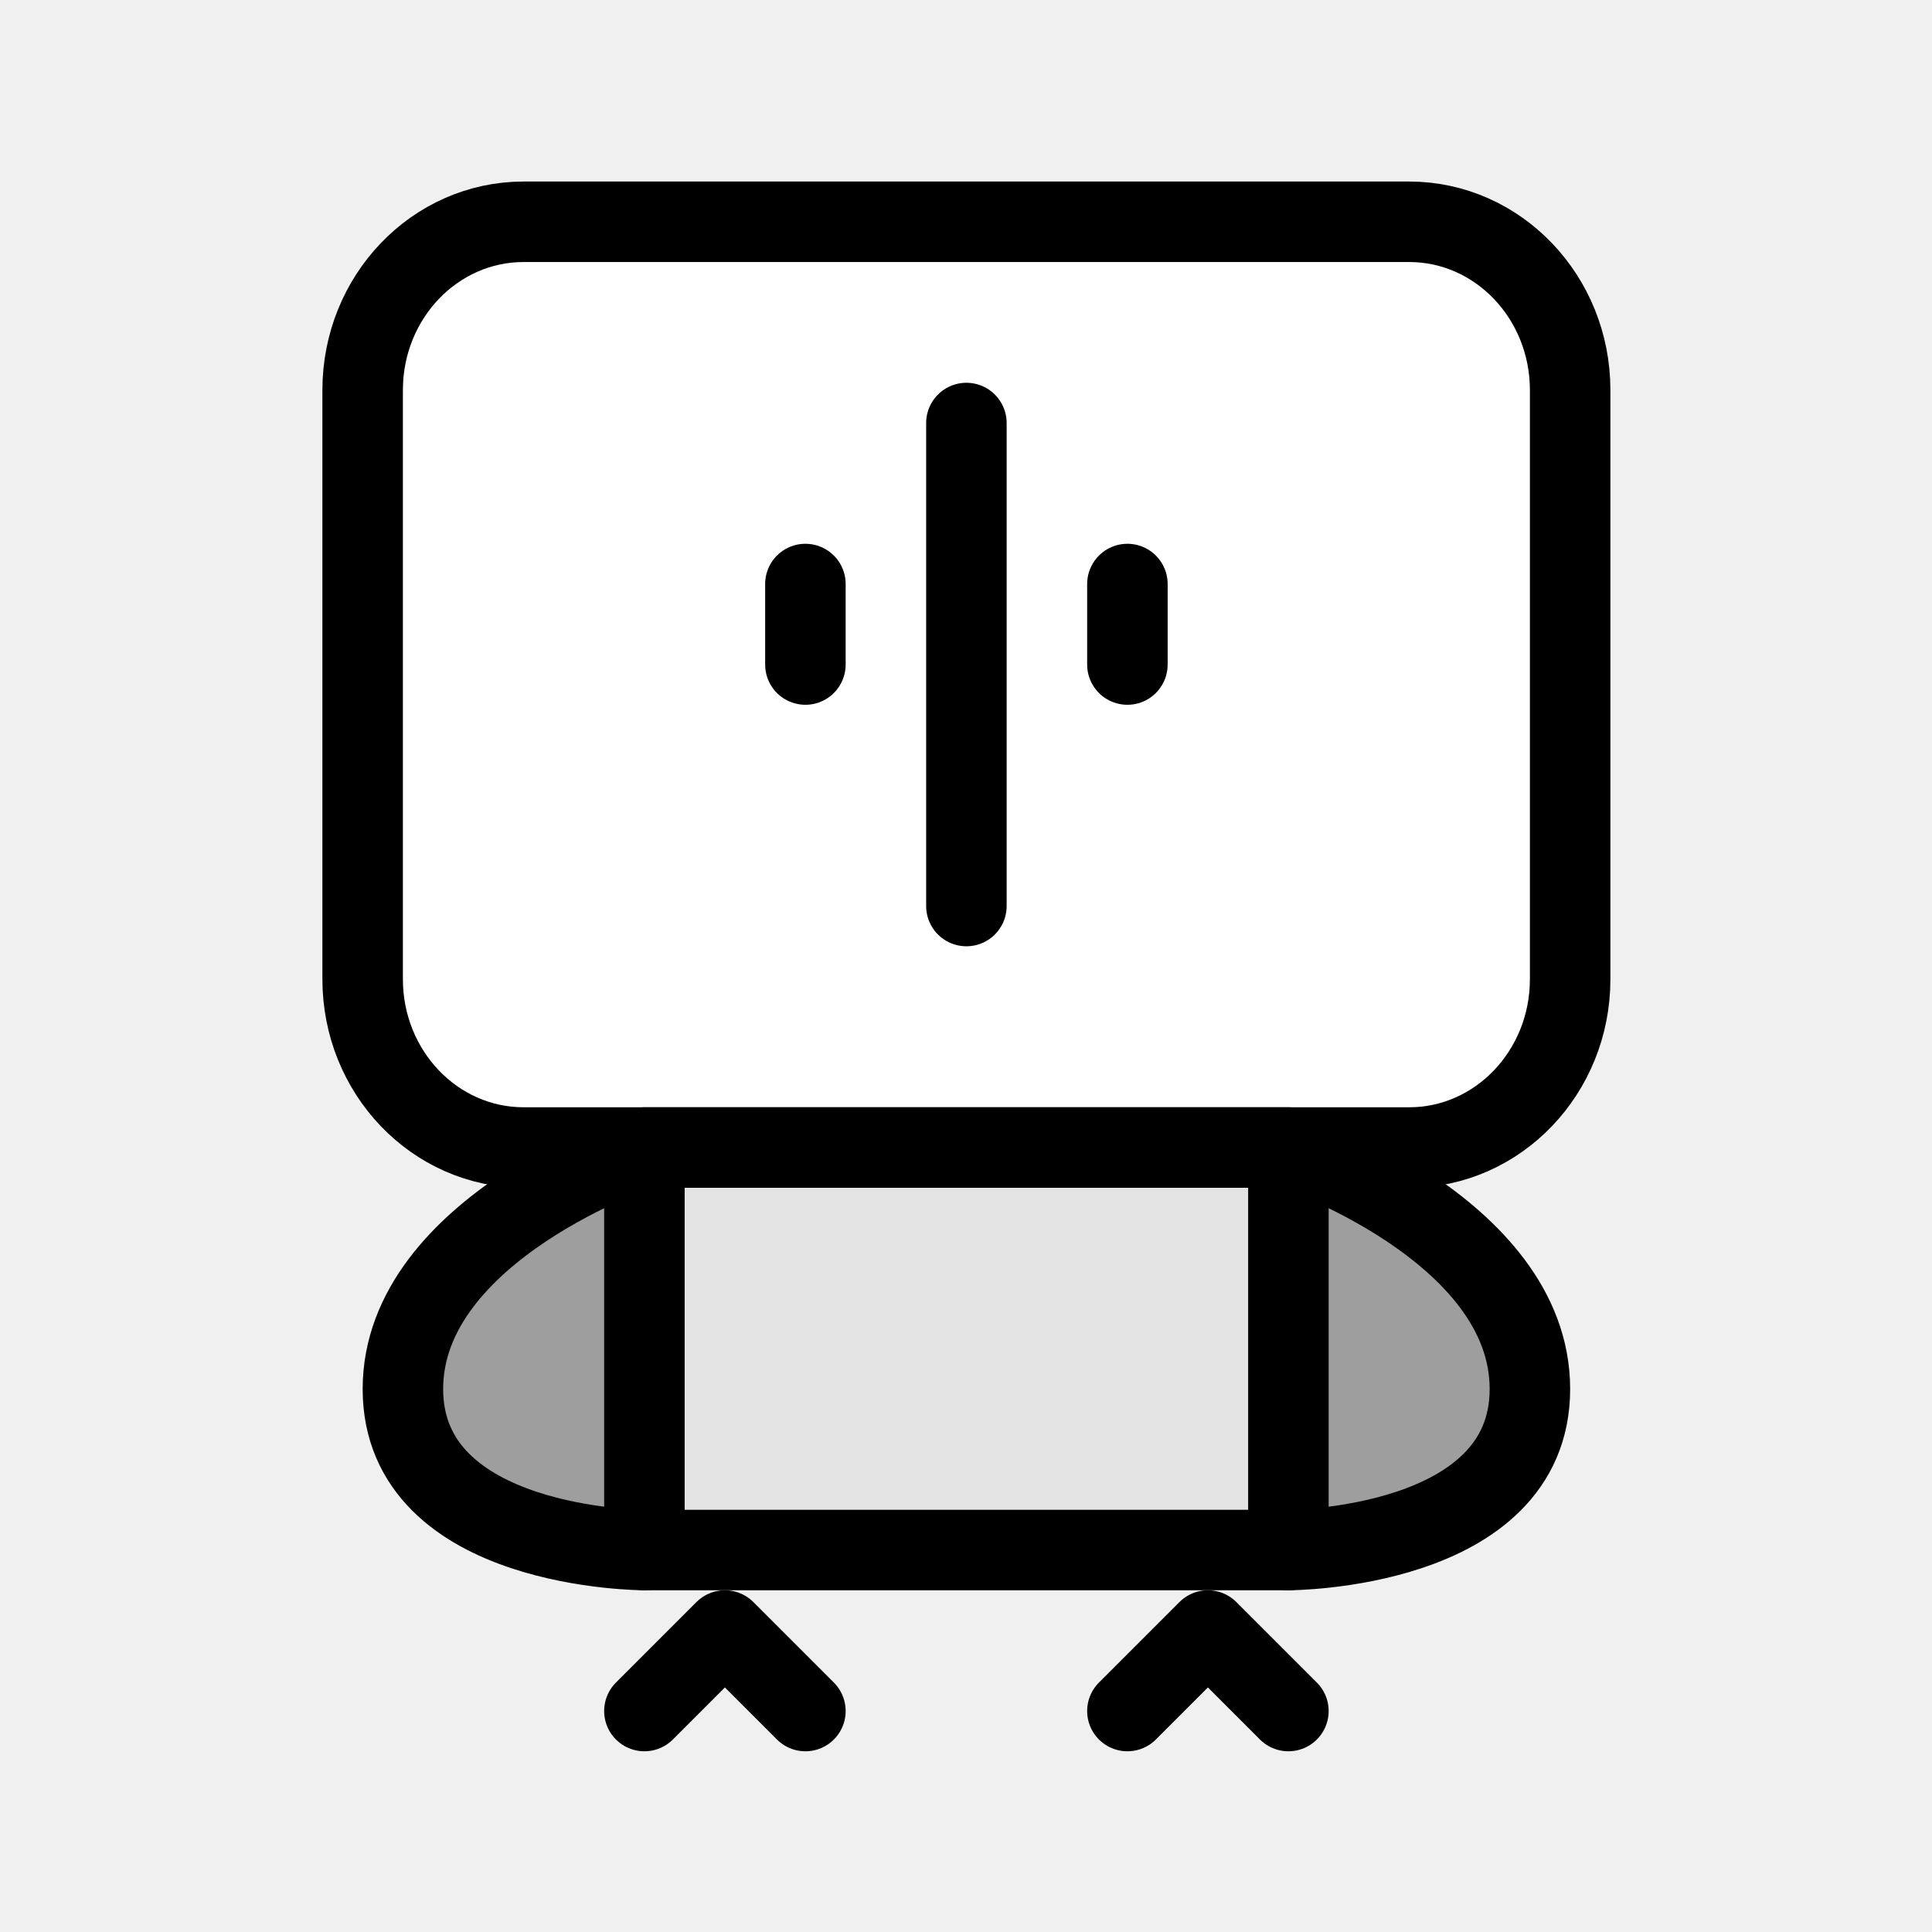
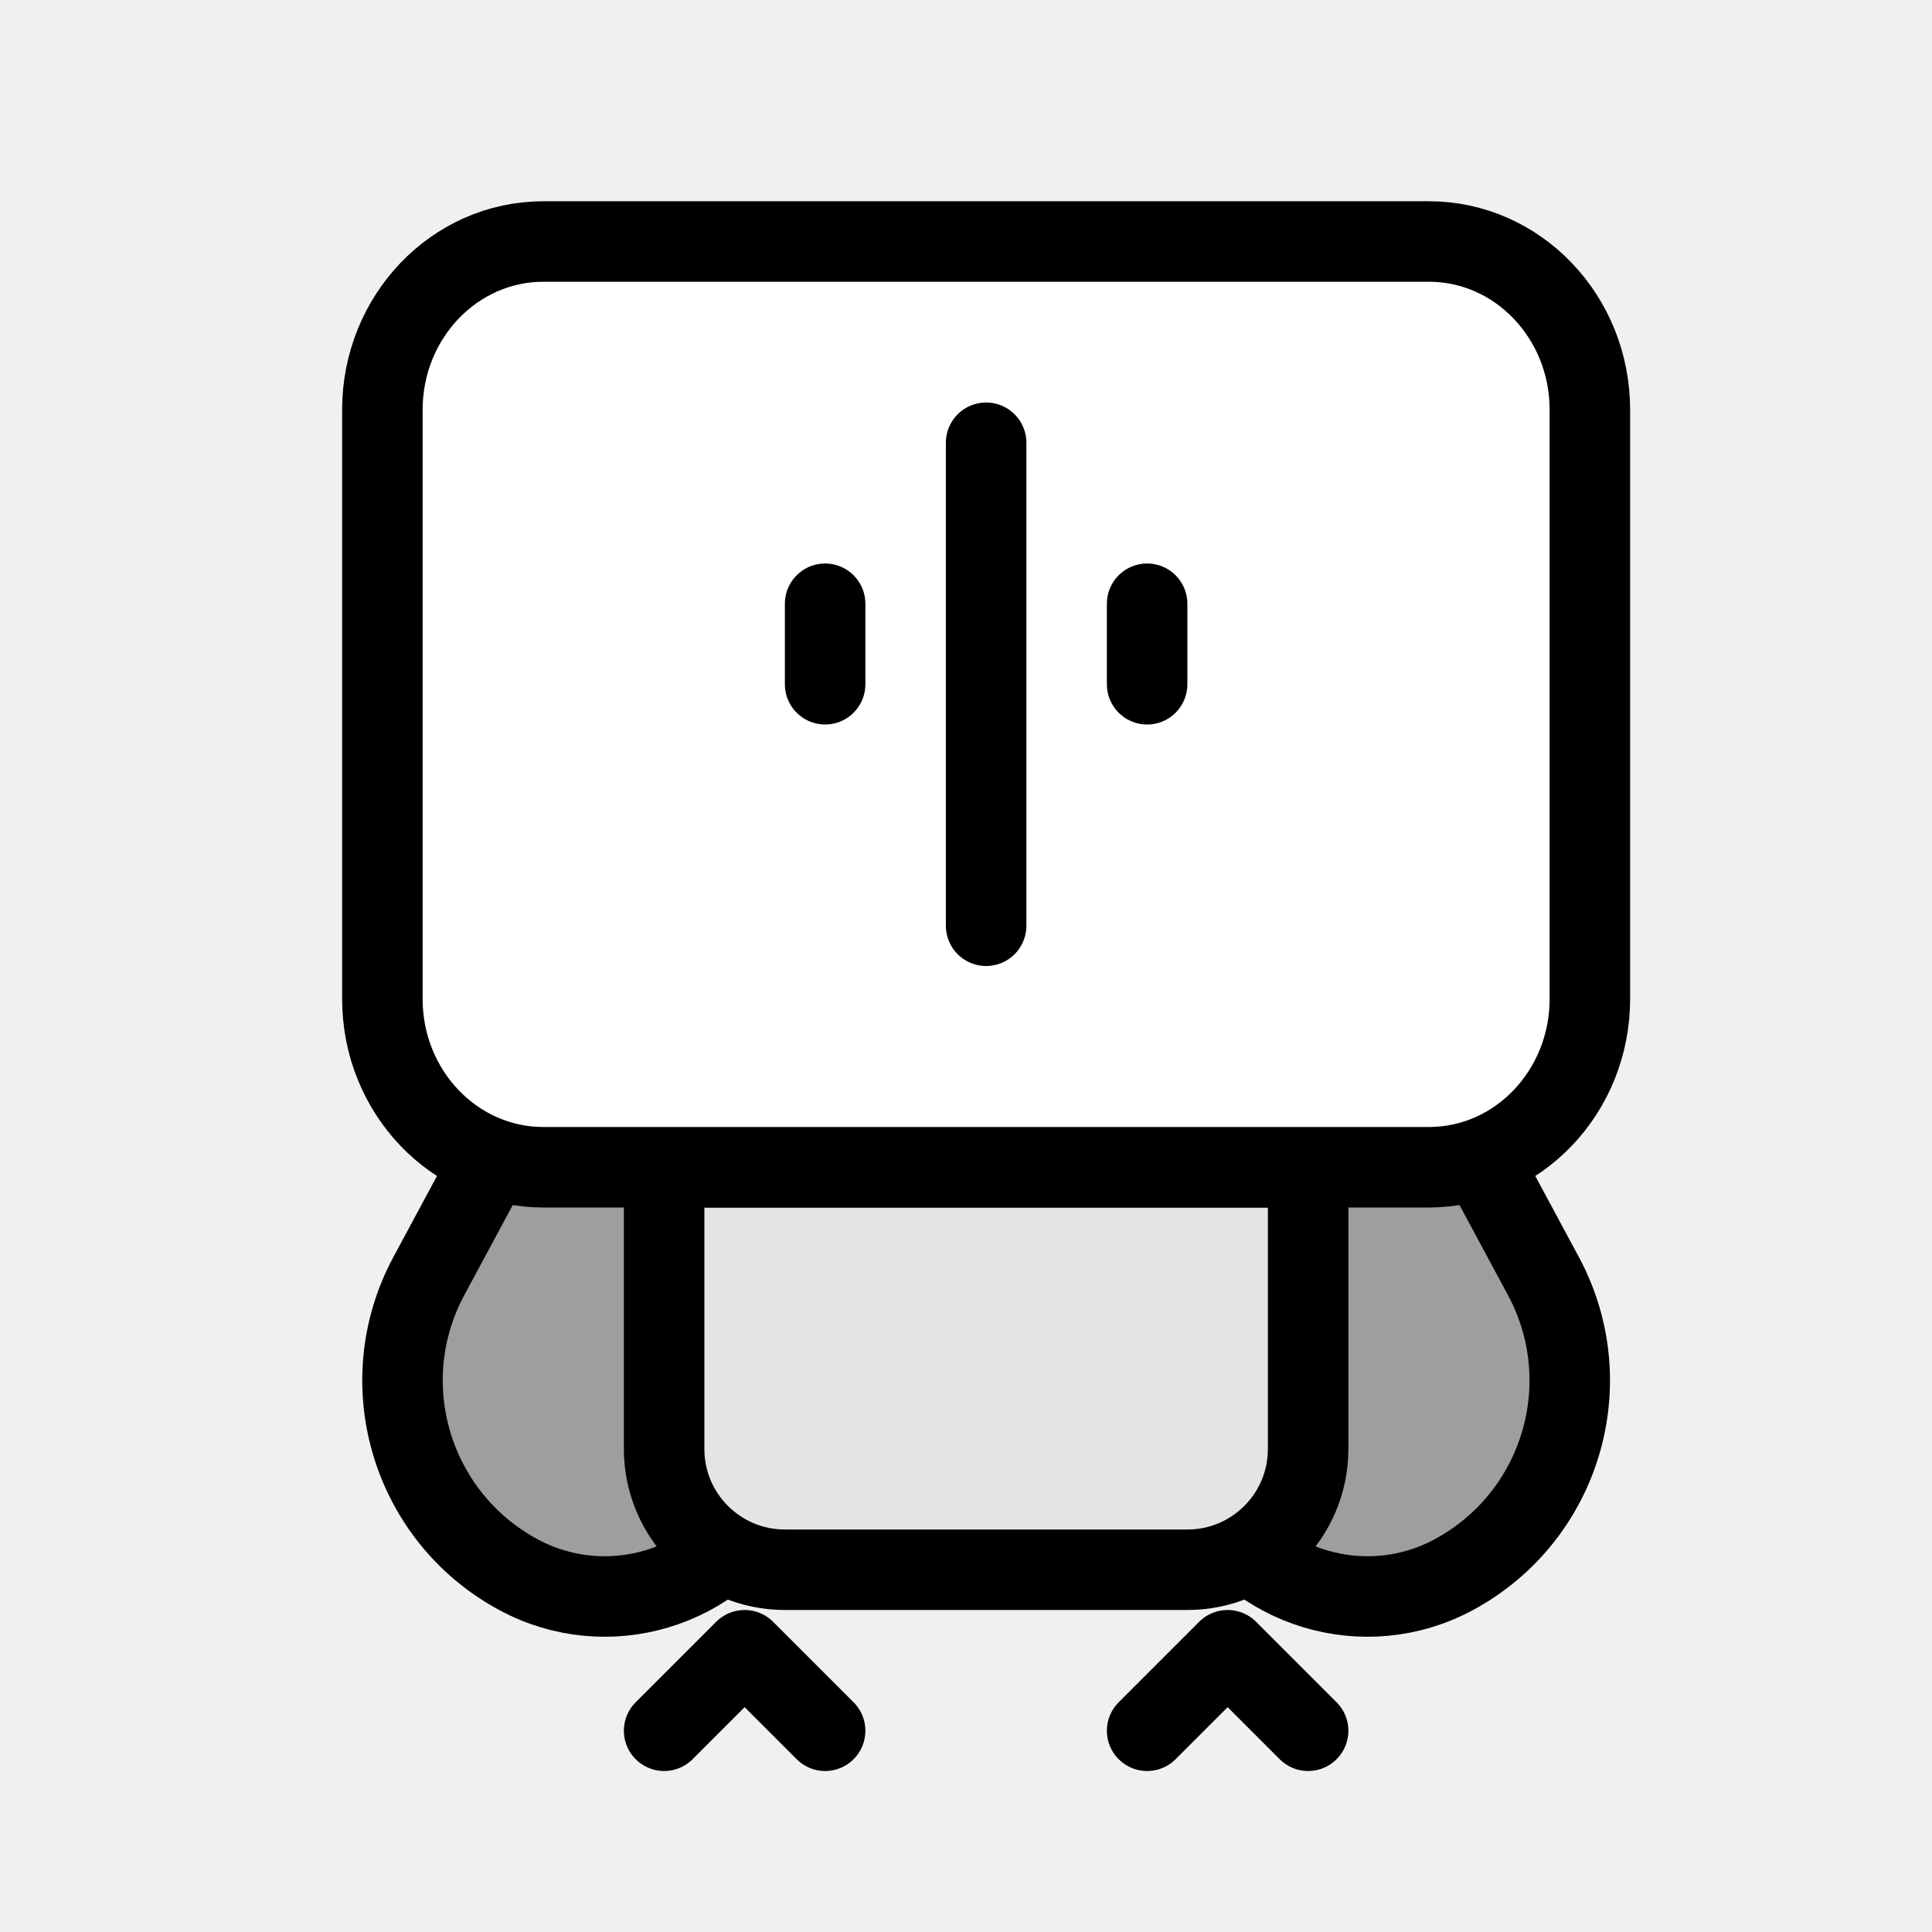
- <svg xmlns="http://www.w3.org/2000/svg" x="0px" y="0px" width="24px" height="24px" viewBox="0 0 24 24">
+ <svg xmlns="http://www.w3.org/2000/svg" x="0px" y="0px" width="48px" height="48px" viewBox="0 0 48 48">
  <g id="Layer 1">
-     <path id="Path" style="fill:#9e9e9e;fill-opacity:1;fill-rule:nonzero;opacity:1;stroke:#000000;stroke-linecap:round;stroke-linejoin:round;stroke-miterlimit:10;stroke-opacity:1;stroke-width:1;" d="M8.005,14.255 C8.005,14.255,5.005,15.255,5.005,17.255 C5.005,19.255,8.005,19.255,8.005,19.255" />
-     <path id="Path Copy" style="fill:#9e9e9e;fill-opacity:1;fill-rule:nonzero;opacity:1;stroke:#000000;stroke-linecap:round;stroke-linejoin:round;stroke-miterlimit:10;stroke-opacity:1;stroke-width:1;" d="M16.005,14.255 C16.005,14.255,19.005,15.255,19.005,17.255 C19.005,19.255,16.005,19.255,16.005,19.255" />
-     <path id="Path" style="fill:#ffffff;fill-opacity:1;fill-rule:evenodd;opacity:1;stroke:#000000;stroke-linecap:round;stroke-linejoin:round;stroke-miterlimit:10;stroke-opacity:1;stroke-width:1;" d="M4.505,4.846 C4.505,3.691,5.4,2.755,6.505,2.755 C6.505,2.755,17.505,2.755,17.505,2.755 C18.609,2.755,19.505,3.691,19.505,4.846 C19.505,4.846,19.505,12.164,19.505,12.164 C19.505,13.319,18.609,14.255,17.505,14.255 C17.505,14.255,6.505,14.255,6.505,14.255 C5.4,14.255,4.505,13.319,4.505,12.164 C4.505,12.164,4.505,4.846,4.505,4.846 z" />
-     <path id="Path" style="fill:#ffffff;fill-opacity:1;fill-rule:nonzero;opacity:1;stroke:#000000;stroke-linecap:round;stroke-linejoin:round;stroke-miterlimit:10;stroke-opacity:1;stroke-width:1;" d="M12.005,5.255 C12.005,5.255,12.005,11.255,12.005,11.255" />
-     <path id="Path" style="fill:#ffffff;fill-opacity:1;fill-rule:nonzero;opacity:1;stroke:#000000;stroke-linecap:round;stroke-linejoin:round;stroke-miterlimit:10;stroke-opacity:1;stroke-width:1;" d="M14.005,7.255 C14.005,7.255,14.005,8.255,14.005,8.255" />
-     <path id="Path Copy" style="fill:#ffffff;fill-opacity:1;fill-rule:nonzero;opacity:1;stroke:#000000;stroke-linecap:round;stroke-linejoin:round;stroke-miterlimit:10;stroke-opacity:1;stroke-width:1;" d="M10.005,7.255 C10.005,7.255,10.005,8.255,10.005,8.255" />
-     <path id="Path" style="fill:none;opacity:1;stroke:#000000;stroke-linecap:round;stroke-linejoin:round;stroke-miterlimit:10;stroke-opacity:1;stroke-width:1;" d="M16.005,21.255 C16.005,21.255,15.005,20.255,15.005,20.255 C15.005,20.255,14.005,21.255,14.005,21.255" />
-     <path id="Path Copy" style="fill:none;opacity:1;stroke:#000000;stroke-linecap:round;stroke-linejoin:round;stroke-miterlimit:10;stroke-opacity:1;stroke-width:1;" d="M10.005,21.255 C10.005,21.255,9.005,20.255,9.005,20.255 C9.005,20.255,8.005,21.255,8.005,21.255" />
-     <path id="Path" style="fill:#e4e4e4;fill-opacity:1;fill-rule:evenodd;opacity:1;stroke:#000000;stroke-linecap:round;stroke-linejoin:round;stroke-miterlimit:10;stroke-opacity:1;stroke-width:1;" d="M8.005,14.255 C8.005,14.255,16.005,14.255,16.005,14.255 C16.005,14.255,16.005,19.255,16.005,19.255 C16.005,19.255,8.005,19.255,8.005,19.255 C8.005,19.255,8.005,14.255,8.005,14.255 z" />
+     <path id="Path Copy" style="fill:#9e9e9e;fill-opacity:1;fill-rule:nonzero;opacity:1;stroke:#000000;stroke-linecap:round;stroke-linejoin:round;stroke-miterlimit:10;stroke-opacity:1;stroke-width:2;" d="M38.345,31.703 C39.779,34.368,38.78,37.691,36.114,39.125 C36.114,39.125,36.114,39.125,36.114,39.125 C33.916,40.307,31.176,39.484,29.993,37.286 C29.993,37.286,29.946,37.197,29.946,37.197 C29.585,36.526,28.748,36.274,28.077,36.635 C28.077,36.635,28.077,36.635,28.077,36.635 C25.829,37.844,23.028,37.002,21.82,34.755 C21.82,34.755,20.218,31.778,20.218,31.778 C18.995,29.503,19.847,26.667,22.122,25.443 C22.122,25.443,27.319,22.648,27.319,22.648 C29.956,21.23,33.244,22.218,34.662,24.855 C34.662,24.855,38.345,31.703,38.345,31.703 z" />
+     <path id="Path Copy" style="fill:#9e9e9e;fill-opacity:1;fill-rule:nonzero;opacity:1;stroke:#000000;stroke-linecap:round;stroke-linejoin:round;stroke-miterlimit:10;stroke-opacity:1;stroke-width:2;" d="M10.655,31.703 C9.221,34.368,10.22,37.691,12.886,39.125 C12.886,39.125,12.886,39.125,12.886,39.125 C15.084,40.307,17.824,39.484,19.007,37.286 C19.007,37.286,19.054,37.197,19.054,37.197 C19.415,36.526,20.252,36.274,20.923,36.635 C20.923,36.635,20.923,36.635,20.923,36.635 C23.171,37.844,25.972,37.002,27.18,34.755 C27.18,34.755,28.782,31.778,28.782,31.778 C30.005,29.503,29.153,26.667,26.878,25.443 C26.878,25.443,21.681,22.648,21.681,22.648 C19.044,21.23,15.756,22.218,14.338,24.855 C14.338,24.855,10.655,31.703,10.655,31.703 z" />
+     <path id="right-foot" style="fill:none;opacity:1;stroke:#000000;stroke-linecap:round;stroke-linejoin:round;stroke-miterlimit:10;stroke-opacity:1;stroke-width:2;" d="M32.5,43 C32.5,43,30.5,41,30.5,41 C30.5,41,28.5,43,28.5,43" />
+     <path id="left-foot" style="fill:none;opacity:1;stroke:#000000;stroke-linecap:round;stroke-linejoin:round;stroke-miterlimit:10;stroke-opacity:1;stroke-width:2;" d="M20.5,43 C20.5,43,18.5,41,18.5,41 C18.5,41,16.5,43,16.5,43" />
+     <path id="body" style="fill:#e4e4e4;fill-opacity:1;fill-rule:evenodd;opacity:1;stroke:#000000;stroke-linecap:round;stroke-linejoin:round;stroke-miterlimit:10;stroke-opacity:1;stroke-width:2;" d="M16.5,29 C16.5,29,32.5,29,32.5,29 C32.5,29,32.5,36,32.5,36 C32.5,37.657,31.157,39,29.5,39 C29.5,39,19.5,39,19.5,39 C17.843,39,16.5,37.657,16.5,36 C16.5,36,16.5,29,16.5,29 z" />
+     <g id="Group">
+       <path id="head" style="fill:#ffffff;fill-opacity:1;fill-rule:evenodd;opacity:1;stroke:#000000;stroke-linecap:round;stroke-linejoin:round;stroke-miterlimit:10;stroke-opacity:1;stroke-width:2;" d="M9.5,10.182 C9.5,7.872,11.291,6,13.5,6 C13.5,6,35.5,6,35.5,6 C37.709,6,39.5,7.872,39.5,10.182 C39.5,10.182,39.5,24.818,39.5,24.818 C39.5,27.128,37.709,29,35.5,29 C35.5,29,13.5,29,13.5,29 C11.291,29,9.5,27.128,9.5,24.818 C9.5,24.818,9.5,10.182,9.5,10.182 z" />
+       <g id="face">
+         <path id="beak" style="fill:#ffffff;fill-opacity:1;fill-rule:nonzero;opacity:1;stroke:#000000;stroke-linecap:round;stroke-linejoin:round;stroke-miterlimit:10;stroke-opacity:1;stroke-width:2;" d="M24.5,11 C24.5,11,24.5,23,24.5,23" />
+         <path id="right-eye" style="fill:#ffffff;fill-opacity:1;fill-rule:nonzero;opacity:1;stroke:#000000;stroke-linecap:round;stroke-linejoin:round;stroke-miterlimit:10;stroke-opacity:1;stroke-width:2;" d="M28.5,15 C28.5,15,28.5,17,28.5,17" />
+         <path id="left-eye" style="fill:#ffffff;fill-opacity:1;fill-rule:nonzero;opacity:1;stroke:#000000;stroke-linecap:round;stroke-linejoin:round;stroke-miterlimit:10;stroke-opacity:1;stroke-width:2;" d="M20.5,15 C20.5,15,20.5,17,20.5,17" />
+       </g>
+     </g>
  </g>
</svg>
